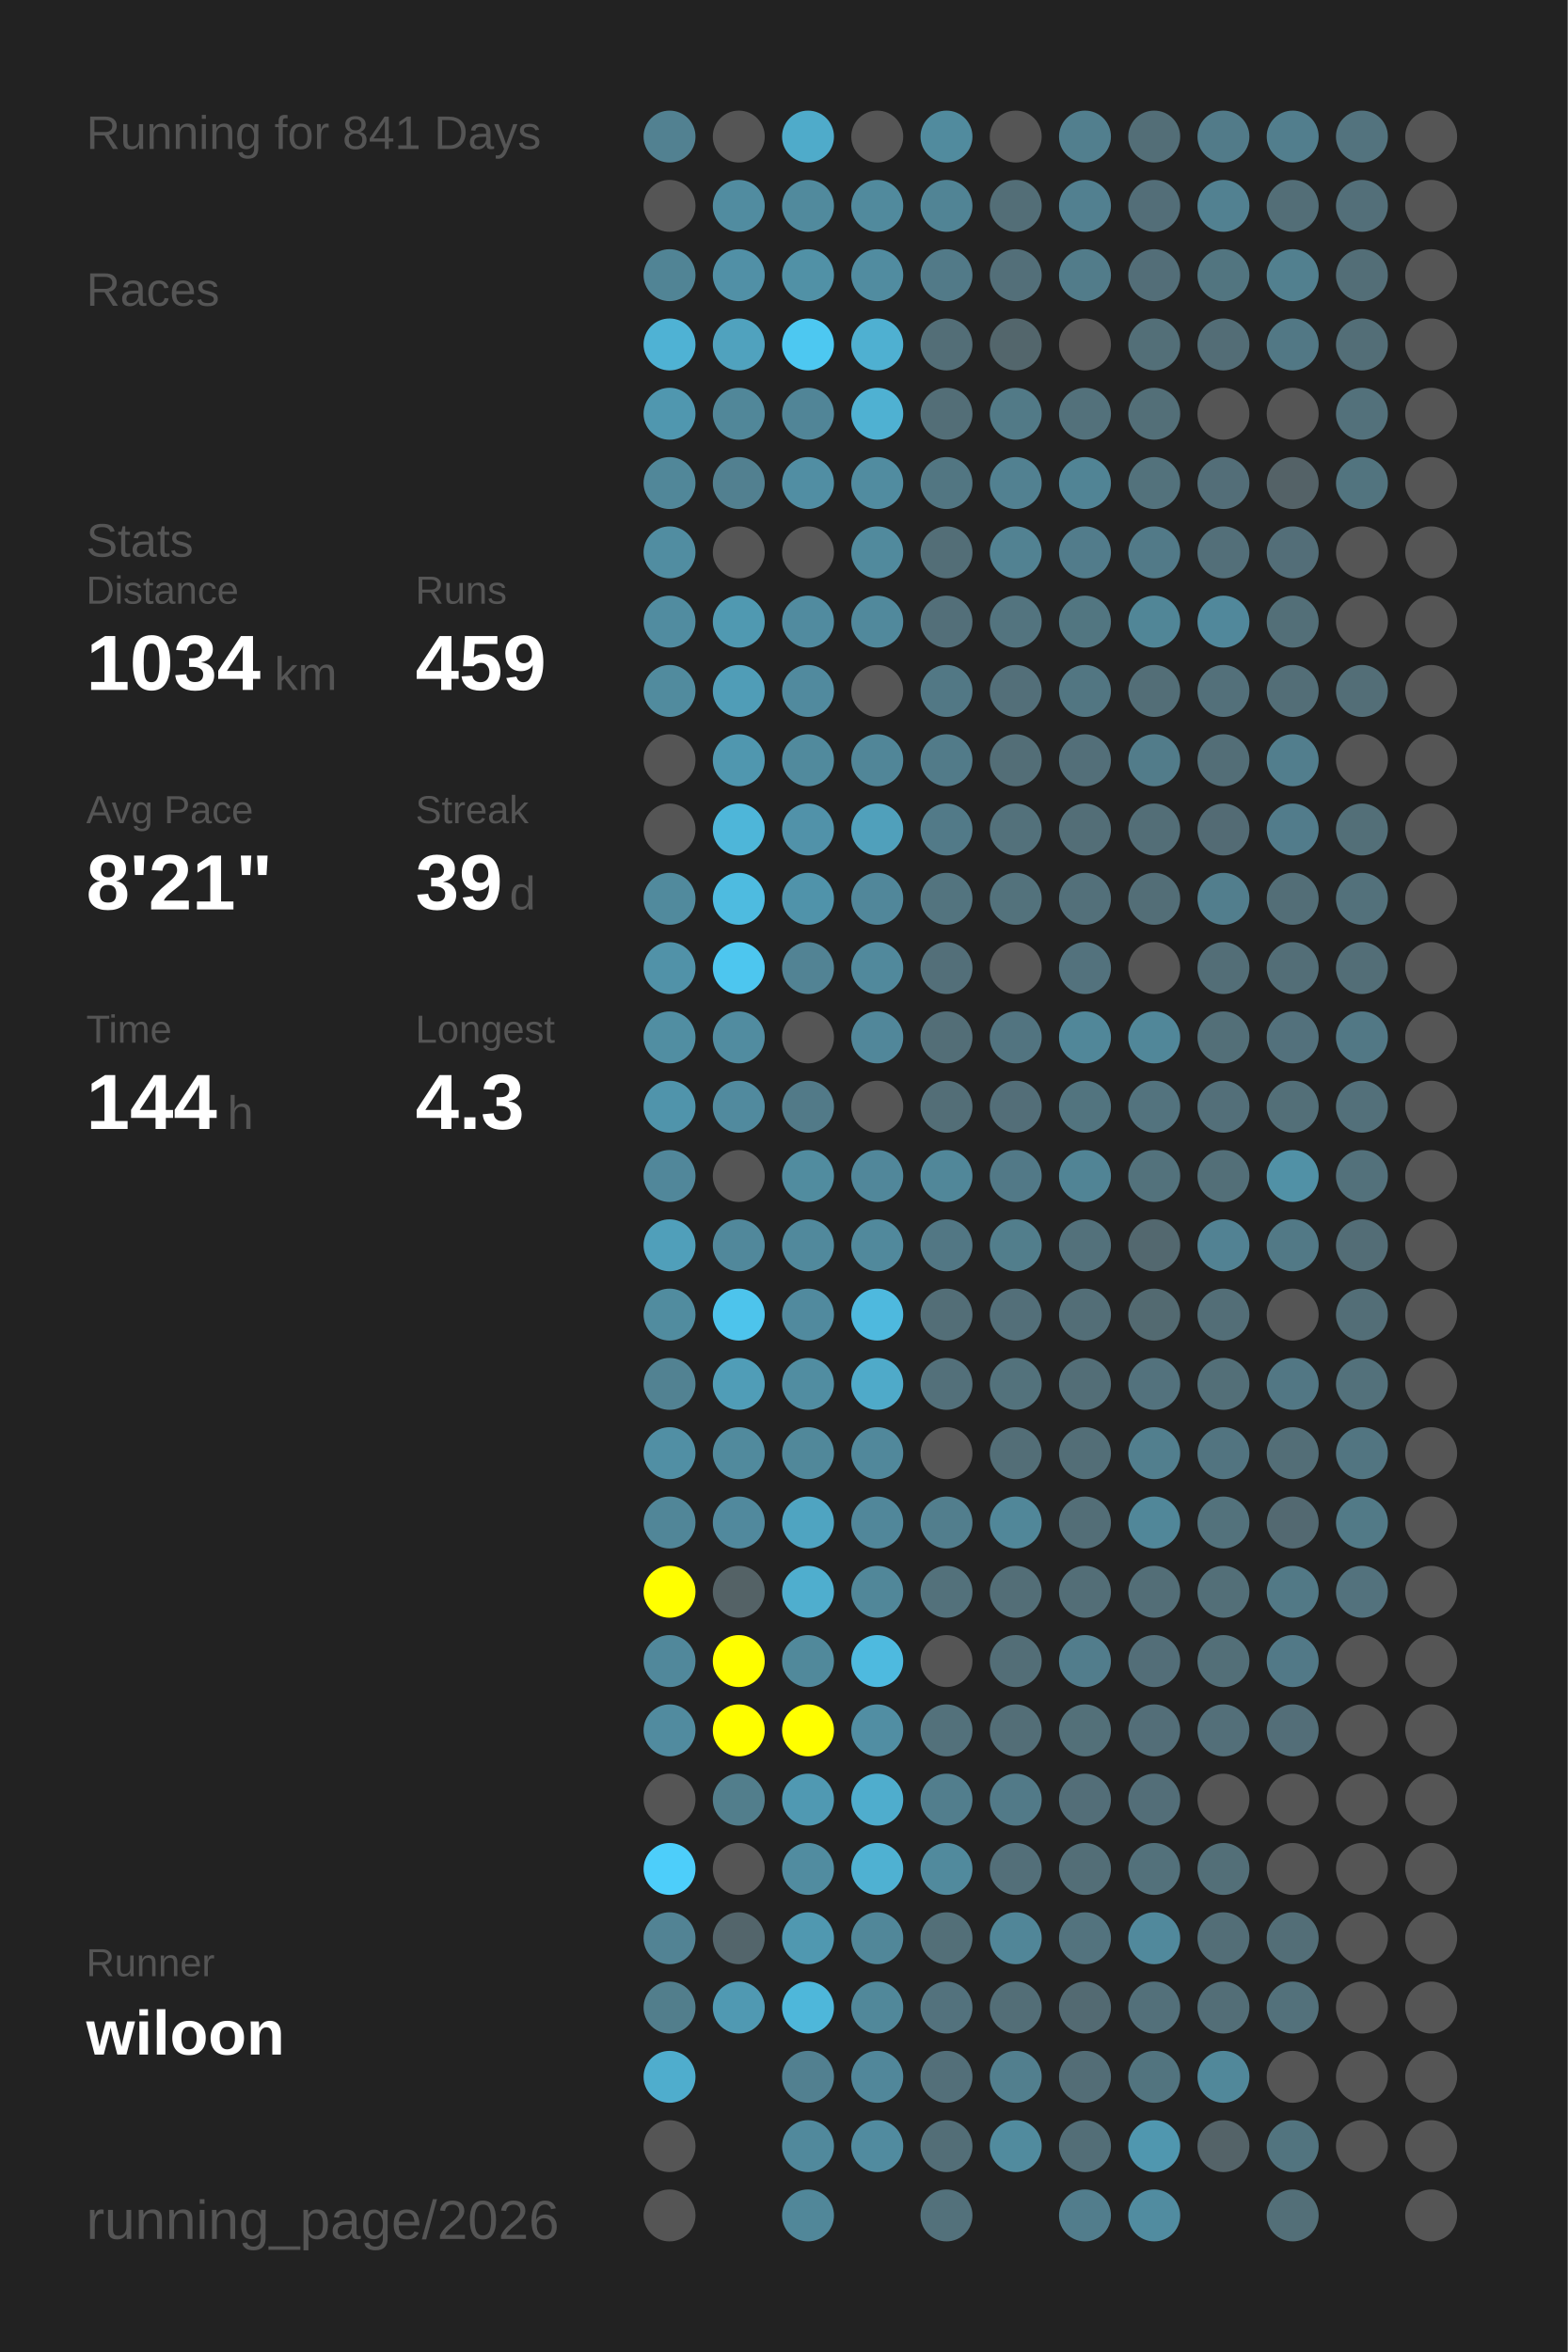
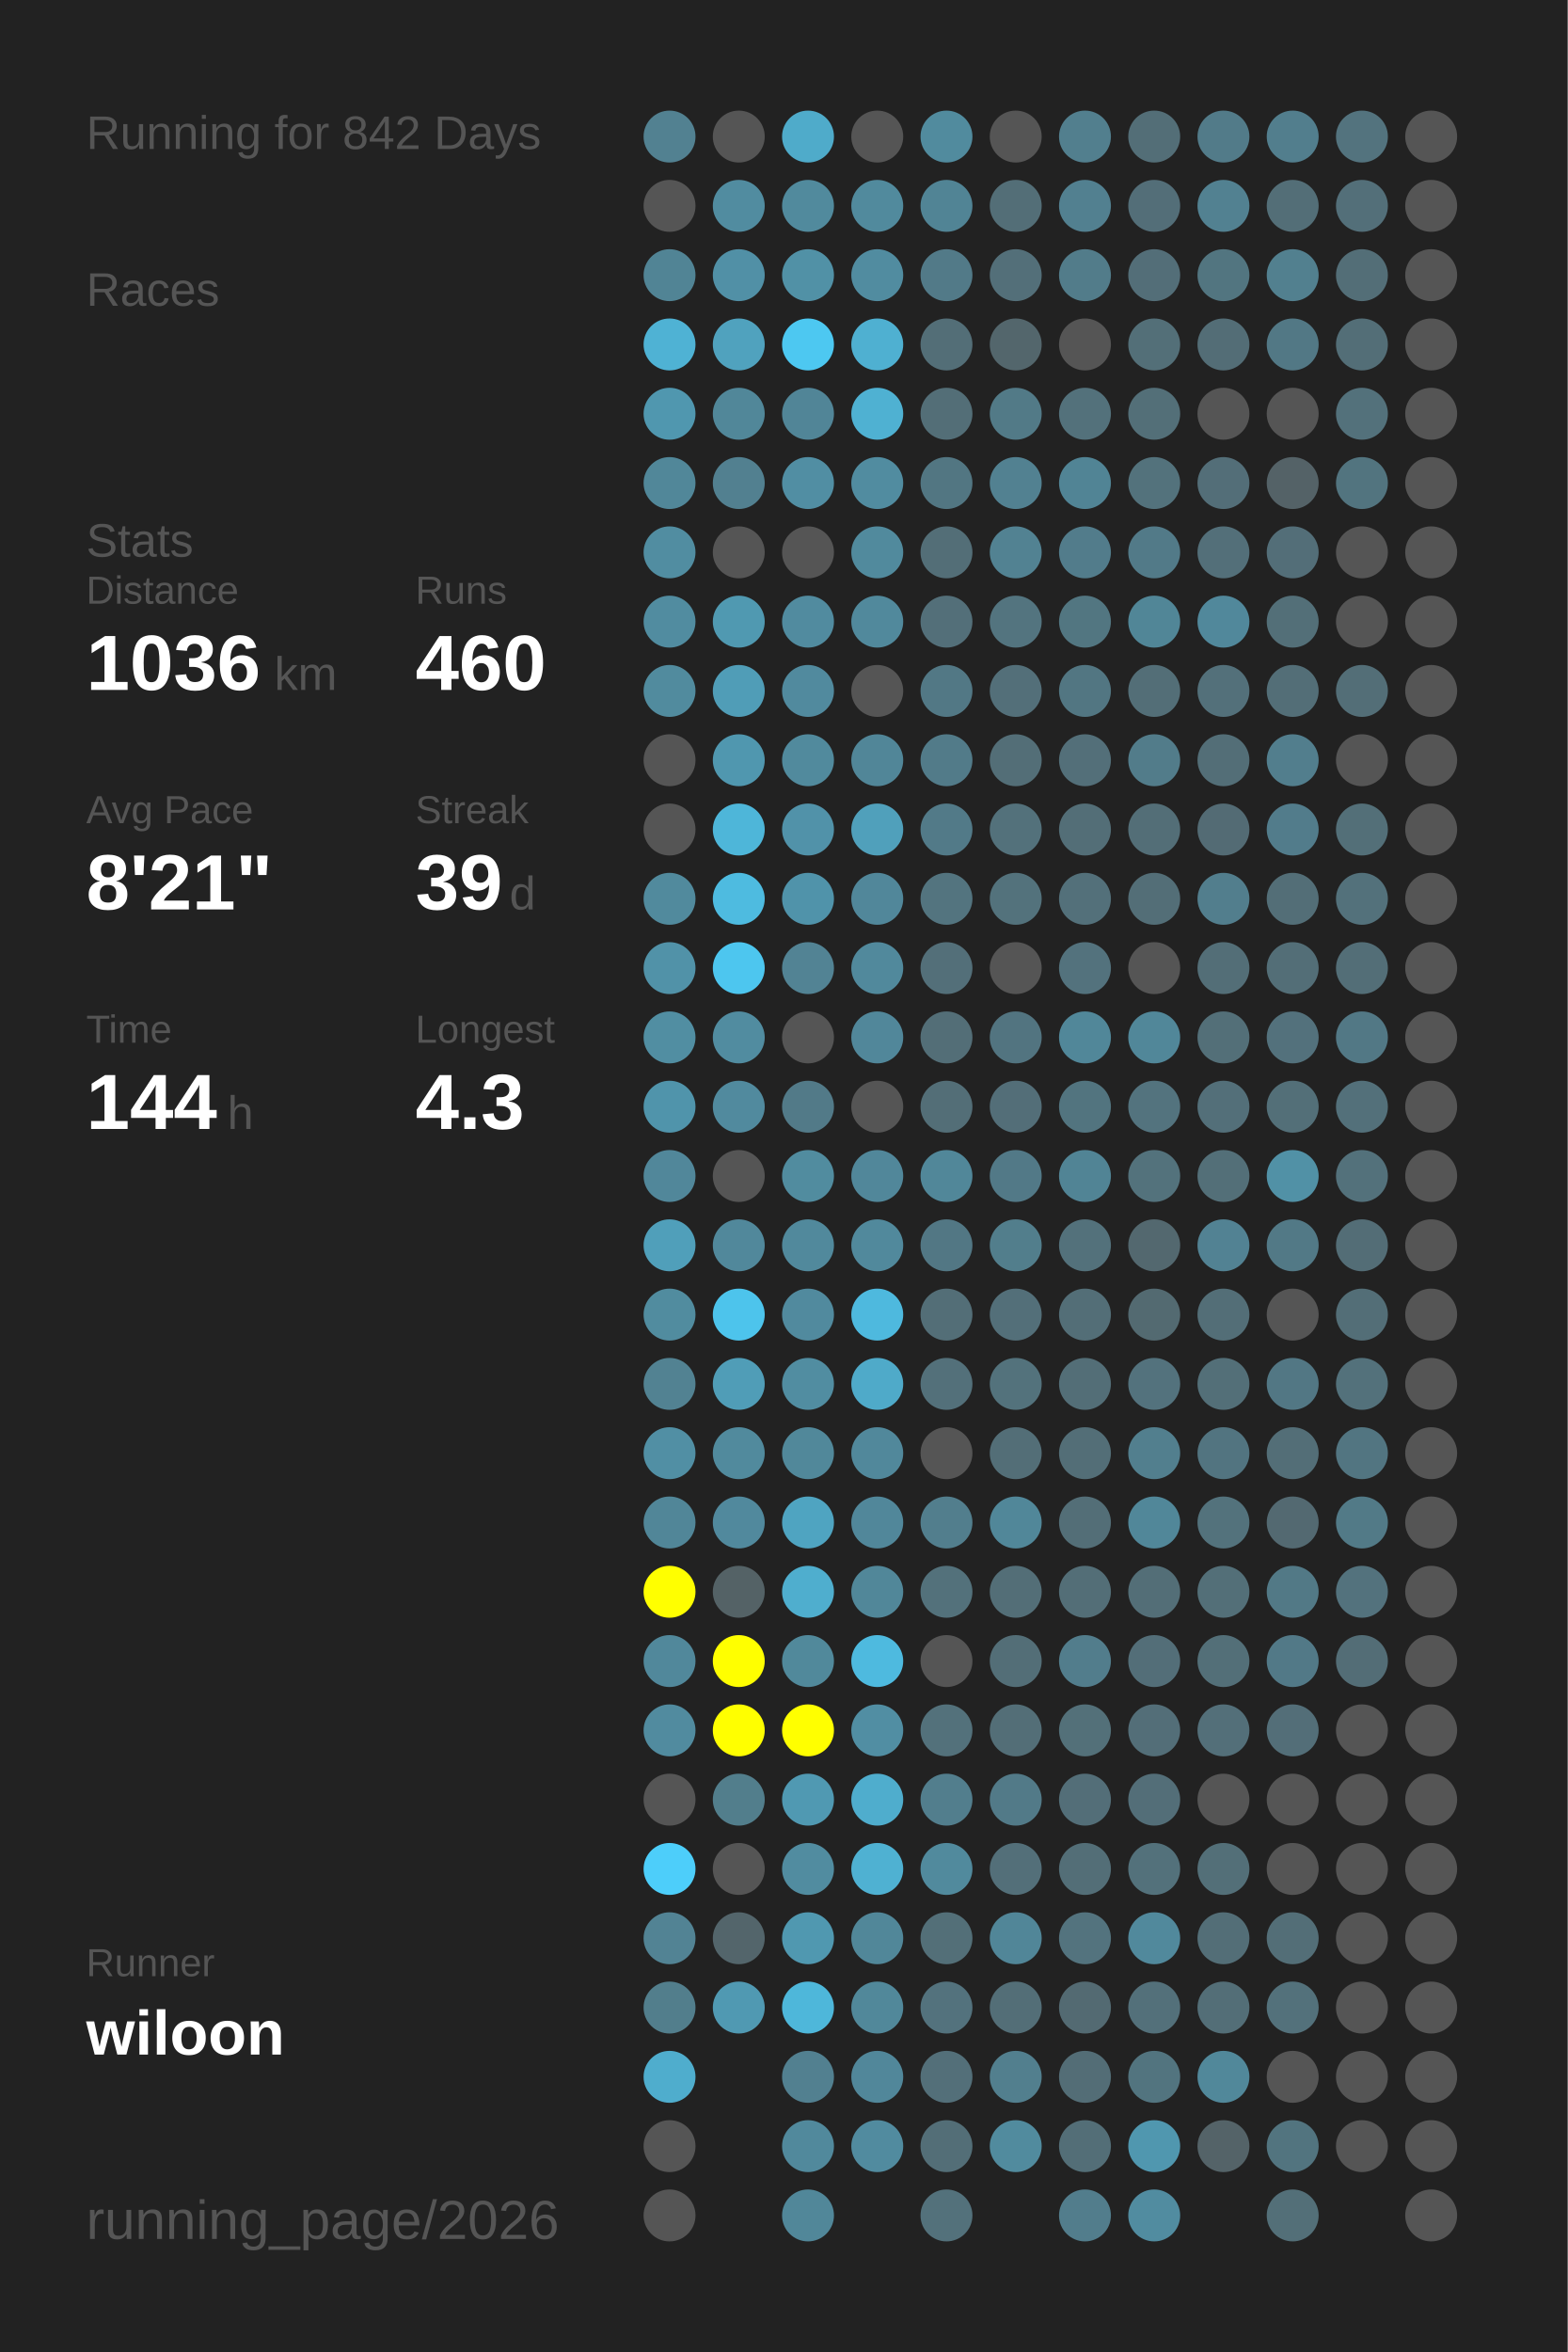
<svg xmlns="http://www.w3.org/2000/svg" baseProfile="full" height="300mm" version="1.1" viewBox="0,0,200,300" width="200mm">
  <defs />
  <rect fill="#222222" height="300" width="200" x="0" y="0" />
-   <text fill="#555555" style="font-size:6px; font-family:Arial;" x="11" y="19">Running for 841 Days</text>
+   <text fill="#555555" style="font-size:6px; font-family:Arial;" x="11" y="19">Running for 842 Days</text>
  <text fill="#555555" style="font-size:6px; font-family:Arial;" x="11" y="39">Races</text>
  <text fill="#555555" style="font-size:6px; font-family:Arial;" x="11" y="71">Stats</text>
  <text fill="#555555" style="font-size:5px; font-family:Arial;" x="11" y="77">Distance</text>
-   <text fill="#FFFFFF" style="font-size:10px; font-family:Arial; font-weight:bold;" x="11" y="88">1034</text>
+   <text fill="#FFFFFF" style="font-size:10px; font-family:Arial; font-weight:bold;" x="11" y="88">1036</text>
  <text fill="#555555" style="font-size:6px; font-family:Arial;" x="35" y="88">km</text>
  <text fill="#555555" style="font-size:5px; font-family:Arial;" x="53" y="77">Runs</text>
-   <text fill="#FFFFFF" style="font-size:10px; font-family:Arial; font-weight:bold;" x="53" y="88">459</text>
+   <text fill="#FFFFFF" style="font-size:10px; font-family:Arial; font-weight:bold;" x="53" y="88">460</text>
  <text fill="#555555" style="font-size:5px; font-family:Arial;" x="11" y="105">Avg Pace</text>
  <text fill="#FFFFFF" style="font-size:10px; font-family:Arial; font-weight:bold;" x="11" y="116">8'21"</text>
  <text fill="#555555" style="font-size:5px; font-family:Arial;" x="53" y="105">Streak</text>
  <text fill="#FFFFFF" style="font-size:10px; font-family:Arial; font-weight:bold;" x="53" y="116">39</text>
  <text fill="#555555" style="font-size:6px; font-family:Arial;" x="65" y="116">d</text>
  <text fill="#555555" style="font-size:5px; font-family:Arial;" x="11" y="133">Time</text>
  <text fill="#FFFFFF" style="font-size:10px; font-family:Arial; font-weight:bold;" x="11" y="144">144</text>
  <text fill="#555555" style="font-size:6px; font-family:Arial;" x="29" y="144">h</text>
  <text fill="#555555" style="font-size:5px; font-family:Arial;" x="53" y="133">Longest</text>
  <text fill="#FFFFFF" style="font-size:10px; font-family:Arial; font-weight:bold;" x="53" y="144">4.3</text>
  <text fill="#555555" style="font-size:5px; font-family:Arial;" x="11" y="252.065">Runner</text>
  <text fill="#FFFFFF" style="font-size:8px; font-family:Arial; font-weight:bold;" x="11" y="262.065">wiloon</text>
  <text fill="#555555" style="font-size:7px; font-family:Arial;" x="11" y="285.581">running_page/2026</text>
  <circle cx="85.417" cy="17.419" fill="#528191" r="3.312" />
  <circle cx="85.417" cy="26.258" fill="#555555" r="3.312" />
  <circle cx="85.417" cy="35.097" fill="#518495" r="3.312" />
  <circle cx="85.417" cy="43.935" fill="#4fb2d4" r="3.312" />
  <circle cx="85.417" cy="52.774" fill="#5097af" r="3.312" />
  <circle cx="85.417" cy="61.613" fill="#518799" r="3.312" />
  <circle cx="85.417" cy="70.452" fill="#518da1" r="3.312" />
  <circle cx="85.417" cy="79.29" fill="#518ca0" r="3.312" />
  <circle cx="85.417" cy="88.129" fill="#518b9e" r="3.312" />
  <circle cx="85.417" cy="96.968" fill="#555555" r="3.312" />
  <circle cx="85.417" cy="105.806" fill="#555555" r="3.312" />
  <circle cx="85.417" cy="114.645" fill="#518a9d" r="3.312" />
  <circle cx="85.417" cy="123.484" fill="#5192a8" r="3.312" />
  <circle cx="85.417" cy="132.323" fill="#518ea2" r="3.312" />
  <circle cx="85.417" cy="141.161" fill="#5094ab" r="3.312" />
  <circle cx="85.417" cy="150" fill="#51879a" r="3.312" />
  <circle cx="85.417" cy="158.839" fill="#509fba" r="3.312" />
  <circle cx="85.417" cy="167.677" fill="#518c9f" r="3.312" />
  <circle cx="85.417" cy="176.516" fill="#528292" r="3.312" />
  <circle cx="85.417" cy="185.355" fill="#518fa4" r="3.312" />
  <circle cx="85.417" cy="194.194" fill="#518698" r="3.312" />
  <circle cx="85.417" cy="203.032" fill="#FFFF00" r="3.312" />
  <circle cx="85.417" cy="211.871" fill="#51889b" r="3.312" />
  <circle cx="85.417" cy="220.71" fill="#518b9f" r="3.312" />
  <circle cx="85.417" cy="229.548" fill="#555555" r="3.312" />
  <circle cx="85.417" cy="238.387" fill="#4dcefa" r="3.312" />
  <circle cx="85.417" cy="247.226" fill="#528394" r="3.312" />
  <circle cx="85.417" cy="256.065" fill="#527e8c" r="3.312" />
  <circle cx="85.417" cy="264.903" fill="#4fadcd" r="3.312" />
  <circle cx="85.417" cy="273.742" fill="#555555" r="3.312" />
  <circle cx="85.417" cy="282.581" fill="#555555" r="3.312" />
  <circle cx="94.25" cy="17.419" fill="#555555" r="3.312" />
  <circle cx="94.25" cy="26.258" fill="#518ca0" r="3.312" />
  <circle cx="94.25" cy="35.097" fill="#5190a6" r="3.312" />
  <circle cx="94.25" cy="43.935" fill="#50a2be" r="3.312" />
  <circle cx="94.25" cy="52.774" fill="#518799" r="3.312" />
  <circle cx="94.25" cy="61.613" fill="#528090" r="3.312" />
  <circle cx="94.25" cy="70.452" fill="#555555" r="3.312" />
  <circle cx="94.25" cy="79.29" fill="#5099b1" r="3.312" />
  <circle cx="94.25" cy="88.129" fill="#509db7" r="3.312" />
  <circle cx="94.25" cy="96.968" fill="#5097af" r="3.312" />
  <circle cx="94.25" cy="105.806" fill="#4eb6d9" r="3.312" />
  <circle cx="94.25" cy="114.645" fill="#4ebbe0" r="3.312" />
  <circle cx="94.25" cy="123.484" fill="#4dc6ef" r="3.312" />
  <circle cx="94.25" cy="132.323" fill="#518ca0" r="3.312" />
  <circle cx="94.25" cy="141.161" fill="#518a9e" r="3.312" />
  <circle cx="94.25" cy="150" fill="#555555" r="3.312" />
  <circle cx="94.25" cy="158.839" fill="#51889b" r="3.312" />
  <circle cx="94.25" cy="167.677" fill="#4dc4ec" r="3.312" />
  <circle cx="94.25" cy="176.516" fill="#509db7" r="3.312" />
  <circle cx="94.25" cy="185.355" fill="#518a9d" r="3.312" />
  <circle cx="94.25" cy="194.194" fill="#51899d" r="3.312" />
  <circle cx="94.25" cy="203.032" fill="#546266" r="3.312" />
  <circle cx="94.25" cy="211.871" fill="#FFFF00" r="3.312" />
  <circle cx="94.25" cy="220.71" fill="#FFFF00" r="3.312" />
  <circle cx="94.25" cy="229.548" fill="#527e8c" r="3.312" />
  <circle cx="94.25" cy="238.387" fill="#555555" r="3.312" />
  <circle cx="94.25" cy="247.226" fill="#53656b" r="3.312" />
  <circle cx="94.25" cy="256.065" fill="#5099b2" r="3.312" />
  <circle cx="103.083" cy="17.419" fill="#4fabca" r="3.312" />
  <circle cx="103.083" cy="26.258" fill="#518a9d" r="3.312" />
  <circle cx="103.083" cy="35.097" fill="#5191a6" r="3.312" />
  <circle cx="103.083" cy="43.935" fill="#4dc8f1" r="3.312" />
  <circle cx="103.083" cy="52.774" fill="#518597" r="3.312" />
  <circle cx="103.083" cy="61.613" fill="#518ea3" r="3.312" />
  <circle cx="103.083" cy="70.452" fill="#555555" r="3.312" />
  <circle cx="103.083" cy="79.29" fill="#518b9f" r="3.312" />
  <circle cx="103.083" cy="88.129" fill="#518a9e" r="3.312" />
  <circle cx="103.083" cy="96.968" fill="#518a9d" r="3.312" />
  <circle cx="103.083" cy="105.806" fill="#5192a9" r="3.312" />
  <circle cx="103.083" cy="114.645" fill="#5093aa" r="3.312" />
  <circle cx="103.083" cy="123.484" fill="#528394" r="3.312" />
  <circle cx="103.083" cy="132.323" fill="#555555" r="3.312" />
  <circle cx="103.083" cy="141.161" fill="#527a88" r="3.312" />
  <circle cx="103.083" cy="150" fill="#518c9f" r="3.312" />
  <circle cx="103.083" cy="158.839" fill="#51899c" r="3.312" />
  <circle cx="103.083" cy="167.677" fill="#518a9e" r="3.312" />
  <circle cx="103.083" cy="176.516" fill="#518da1" r="3.312" />
  <circle cx="103.083" cy="185.355" fill="#51889a" r="3.312" />
  <circle cx="103.083" cy="194.194" fill="#4fa4c1" r="3.312" />
  <circle cx="103.083" cy="203.032" fill="#4faece" r="3.312" />
  <circle cx="103.083" cy="211.871" fill="#51899b" r="3.312" />
  <circle cx="103.083" cy="220.71" fill="#FFFF00" r="3.312" />
  <circle cx="103.083" cy="229.548" fill="#5099b2" r="3.312" />
  <circle cx="103.083" cy="238.387" fill="#518ca0" r="3.312" />
  <circle cx="103.083" cy="247.226" fill="#5098b0" r="3.312" />
  <circle cx="103.083" cy="256.065" fill="#4eb7da" r="3.312" />
  <circle cx="103.083" cy="264.903" fill="#528090" r="3.312" />
  <circle cx="103.083" cy="273.742" fill="#51899c" r="3.312" />
  <circle cx="103.083" cy="282.581" fill="#518799" r="3.312" />
  <circle cx="111.917" cy="17.419" fill="#555555" r="3.312" />
  <circle cx="111.917" cy="26.258" fill="#518a9d" r="3.312" />
  <circle cx="111.917" cy="35.097" fill="#518ca0" r="3.312" />
  <circle cx="111.917" cy="43.935" fill="#4fb0d1" r="3.312" />
  <circle cx="111.917" cy="52.774" fill="#4fb1d2" r="3.312" />
  <circle cx="111.917" cy="61.613" fill="#518ca0" r="3.312" />
  <circle cx="111.917" cy="70.452" fill="#518a9d" r="3.312" />
  <circle cx="111.917" cy="79.29" fill="#51899c" r="3.312" />
  <circle cx="111.917" cy="88.129" fill="#555555" r="3.312" />
  <circle cx="111.917" cy="96.968" fill="#518698" r="3.312" />
  <circle cx="111.917" cy="105.806" fill="#50a0bb" r="3.312" />
  <circle cx="111.917" cy="114.645" fill="#51879a" r="3.312" />
  <circle cx="111.917" cy="123.484" fill="#51899c" r="3.312" />
  <circle cx="111.917" cy="132.323" fill="#51879a" r="3.312" />
  <circle cx="111.917" cy="141.161" fill="#555555" r="3.312" />
  <circle cx="111.917" cy="150" fill="#51879a" r="3.312" />
  <circle cx="111.917" cy="158.839" fill="#51899c" r="3.312" />
  <circle cx="111.917" cy="167.677" fill="#4eb9de" r="3.312" />
  <circle cx="111.917" cy="176.516" fill="#4faac9" r="3.312" />
  <circle cx="111.917" cy="185.355" fill="#51889b" r="3.312" />
  <circle cx="111.917" cy="194.194" fill="#51879a" r="3.312" />
  <circle cx="111.917" cy="203.032" fill="#518799" r="3.312" />
  <circle cx="111.917" cy="211.871" fill="#4ebadf" r="3.312" />
  <circle cx="111.917" cy="220.71" fill="#518ea3" r="3.312" />
  <circle cx="111.917" cy="229.548" fill="#4fadcd" r="3.312" />
  <circle cx="111.917" cy="238.387" fill="#4fb1d2" r="3.312" />
  <circle cx="111.917" cy="247.226" fill="#518799" r="3.312" />
  <circle cx="111.917" cy="256.065" fill="#51889a" r="3.312" />
  <circle cx="111.917" cy="264.903" fill="#51879a" r="3.312" />
  <circle cx="111.917" cy="273.742" fill="#518b9f" r="3.312" />
  <circle cx="120.75" cy="17.419" fill="#518b9e" r="3.312" />
  <circle cx="120.75" cy="26.258" fill="#518495" r="3.312" />
  <circle cx="120.75" cy="35.097" fill="#527a88" r="3.312" />
  <circle cx="120.75" cy="43.935" fill="#536e77" r="3.312" />
  <circle cx="120.75" cy="52.774" fill="#536e77" r="3.312" />
  <circle cx="120.75" cy="61.613" fill="#527682" r="3.312" />
  <circle cx="120.75" cy="70.452" fill="#536e77" r="3.312" />
  <circle cx="120.75" cy="79.29" fill="#536f79" r="3.312" />
  <circle cx="120.75" cy="88.129" fill="#527885" r="3.312" />
  <circle cx="120.75" cy="96.968" fill="#527b89" r="3.312" />
  <circle cx="120.75" cy="105.806" fill="#527a88" r="3.312" />
  <circle cx="120.75" cy="114.645" fill="#53747f" r="3.312" />
  <circle cx="120.75" cy="123.484" fill="#536f79" r="3.312" />
  <circle cx="120.75" cy="132.323" fill="#536e77" r="3.312" />
  <circle cx="120.75" cy="141.161" fill="#536e77" r="3.312" />
  <circle cx="120.75" cy="150" fill="#518799" r="3.312" />
  <circle cx="120.75" cy="158.839" fill="#527784" r="3.312" />
  <circle cx="120.75" cy="167.677" fill="#536e77" r="3.312" />
  <circle cx="120.75" cy="176.516" fill="#53707a" r="3.312" />
  <circle cx="120.75" cy="185.355" fill="#555555" r="3.312" />
  <circle cx="120.75" cy="194.194" fill="#527e8d" r="3.312" />
  <circle cx="120.75" cy="203.032" fill="#53717b" r="3.312" />
  <circle cx="120.75" cy="211.871" fill="#555555" r="3.312" />
  <circle cx="120.75" cy="220.71" fill="#53717b" r="3.312" />
  <circle cx="120.75" cy="229.548" fill="#527e8d" r="3.312" />
  <circle cx="120.75" cy="238.387" fill="#518a9d" r="3.312" />
  <circle cx="120.75" cy="247.226" fill="#536f78" r="3.312" />
  <circle cx="120.75" cy="256.065" fill="#53727d" r="3.312" />
  <circle cx="120.75" cy="264.903" fill="#536f79" r="3.312" />
  <circle cx="120.75" cy="273.742" fill="#536e77" r="3.312" />
  <circle cx="120.75" cy="282.581" fill="#53717b" r="3.312" />
  <circle cx="129.583" cy="17.419" fill="#555555" r="3.312" />
  <circle cx="129.583" cy="26.258" fill="#536e77" r="3.312" />
  <circle cx="129.583" cy="35.097" fill="#536f79" r="3.312" />
  <circle cx="129.583" cy="43.935" fill="#53666c" r="3.312" />
  <circle cx="129.583" cy="52.774" fill="#527a87" r="3.312" />
  <circle cx="129.583" cy="61.613" fill="#528191" r="3.312" />
  <circle cx="129.583" cy="70.452" fill="#528292" r="3.312" />
  <circle cx="129.583" cy="79.29" fill="#53747f" r="3.312" />
  <circle cx="129.583" cy="88.129" fill="#536f79" r="3.312" />
  <circle cx="129.583" cy="96.968" fill="#536e77" r="3.312" />
  <circle cx="129.583" cy="105.806" fill="#53717b" r="3.312" />
  <circle cx="129.583" cy="114.645" fill="#53727c" r="3.312" />
  <circle cx="129.583" cy="123.484" fill="#555555" r="3.312" />
  <circle cx="129.583" cy="132.323" fill="#527480" r="3.312" />
  <circle cx="129.583" cy="141.161" fill="#536e78" r="3.312" />
  <circle cx="129.583" cy="150" fill="#527987" r="3.312" />
  <circle cx="129.583" cy="158.839" fill="#527e8c" r="3.312" />
  <circle cx="129.583" cy="167.677" fill="#536f79" r="3.312" />
  <circle cx="129.583" cy="176.516" fill="#53727c" r="3.312" />
  <circle cx="129.583" cy="185.355" fill="#536e77" r="3.312" />
  <circle cx="129.583" cy="194.194" fill="#518799" r="3.312" />
  <circle cx="129.583" cy="203.032" fill="#536e77" r="3.312" />
  <circle cx="129.583" cy="211.871" fill="#536e77" r="3.312" />
  <circle cx="129.583" cy="220.71" fill="#536e77" r="3.312" />
  <circle cx="129.583" cy="229.548" fill="#527a88" r="3.312" />
  <circle cx="129.583" cy="238.387" fill="#536f79" r="3.312" />
  <circle cx="129.583" cy="247.226" fill="#518698" r="3.312" />
  <circle cx="129.583" cy="256.065" fill="#536e77" r="3.312" />
  <circle cx="129.583" cy="264.903" fill="#527f8e" r="3.312" />
  <circle cx="129.583" cy="273.742" fill="#518b9e" r="3.312" />
  <circle cx="138.417" cy="17.419" fill="#527f8e" r="3.312" />
  <circle cx="138.417" cy="26.258" fill="#528090" r="3.312" />
  <circle cx="138.417" cy="35.097" fill="#527c8a" r="3.312" />
  <circle cx="138.417" cy="43.935" fill="#555555" r="3.312" />
  <circle cx="138.417" cy="52.774" fill="#53717b" r="3.312" />
  <circle cx="138.417" cy="61.613" fill="#518495" r="3.312" />
  <circle cx="138.417" cy="70.452" fill="#527c8b" r="3.312" />
  <circle cx="138.417" cy="79.29" fill="#527681" r="3.312" />
  <circle cx="138.417" cy="88.129" fill="#527682" r="3.312" />
  <circle cx="138.417" cy="96.968" fill="#536f79" r="3.312" />
  <circle cx="138.417" cy="105.806" fill="#536e77" r="3.312" />
  <circle cx="138.417" cy="114.645" fill="#53707a" r="3.312" />
  <circle cx="138.417" cy="123.484" fill="#53727d" r="3.312" />
  <circle cx="138.417" cy="132.323" fill="#518799" r="3.312" />
  <circle cx="138.417" cy="141.161" fill="#52747f" r="3.312" />
  <circle cx="138.417" cy="150" fill="#518495" r="3.312" />
  <circle cx="138.417" cy="158.839" fill="#53717b" r="3.312" />
  <circle cx="138.417" cy="167.677" fill="#536e77" r="3.312" />
  <circle cx="138.417" cy="176.516" fill="#536e77" r="3.312" />
  <circle cx="138.417" cy="185.355" fill="#536e77" r="3.312" />
  <circle cx="138.417" cy="194.194" fill="#536e77" r="3.312" />
  <circle cx="138.417" cy="203.032" fill="#536e77" r="3.312" />
  <circle cx="138.417" cy="211.871" fill="#527d8c" r="3.312" />
  <circle cx="138.417" cy="220.71" fill="#537079" r="3.312" />
  <circle cx="138.417" cy="229.548" fill="#536e78" r="3.312" />
  <circle cx="138.417" cy="238.387" fill="#536e77" r="3.312" />
  <circle cx="138.417" cy="247.226" fill="#53737e" r="3.312" />
  <circle cx="138.417" cy="256.065" fill="#536a72" r="3.312" />
  <circle cx="138.417" cy="264.903" fill="#536d76" r="3.312" />
  <circle cx="138.417" cy="273.742" fill="#536e77" r="3.312" />
  <circle cx="138.417" cy="282.581" fill="#527d8c" r="3.312" />
  <circle cx="147.25" cy="17.419" fill="#536e77" r="3.312" />
  <circle cx="147.25" cy="26.258" fill="#536e78" r="3.312" />
  <circle cx="147.25" cy="35.097" fill="#536e78" r="3.312" />
  <circle cx="147.25" cy="43.935" fill="#536f78" r="3.312" />
  <circle cx="147.25" cy="52.774" fill="#536f78" r="3.312" />
  <circle cx="147.25" cy="61.613" fill="#53727c" r="3.312" />
  <circle cx="147.25" cy="70.452" fill="#527a88" r="3.312" />
  <circle cx="147.25" cy="79.29" fill="#518697" r="3.312" />
  <circle cx="147.25" cy="88.129" fill="#536e77" r="3.312" />
  <circle cx="147.25" cy="96.968" fill="#527c8a" r="3.312" />
  <circle cx="147.25" cy="105.806" fill="#536e77" r="3.312" />
  <circle cx="147.25" cy="114.645" fill="#536e77" r="3.312" />
  <circle cx="147.25" cy="123.484" fill="#555555" r="3.312" />
  <circle cx="147.25" cy="132.323" fill="#518799" r="3.312" />
  <circle cx="147.25" cy="141.161" fill="#53737e" r="3.312" />
  <circle cx="147.25" cy="150" fill="#53727c" r="3.312" />
  <circle cx="147.25" cy="158.839" fill="#53686f" r="3.312" />
  <circle cx="147.25" cy="167.677" fill="#536a71" r="3.312" />
  <circle cx="147.25" cy="176.516" fill="#53727d" r="3.312" />
  <circle cx="147.25" cy="185.355" fill="#527f8e" r="3.312" />
  <circle cx="147.25" cy="194.194" fill="#518799" r="3.312" />
  <circle cx="147.25" cy="203.032" fill="#536e77" r="3.312" />
  <circle cx="147.25" cy="211.871" fill="#536e78" r="3.312" />
  <circle cx="147.25" cy="220.71" fill="#536e78" r="3.312" />
  <circle cx="147.25" cy="229.548" fill="#536e78" r="3.312" />
  <circle cx="147.25" cy="238.387" fill="#53717b" r="3.312" />
  <circle cx="147.25" cy="247.226" fill="#51899c" r="3.312" />
  <circle cx="147.25" cy="256.065" fill="#53707a" r="3.312" />
  <circle cx="147.25" cy="264.903" fill="#52747f" r="3.312" />
  <circle cx="147.25" cy="273.742" fill="#5097af" r="3.312" />
  <circle cx="147.25" cy="282.581" fill="#518ca0" r="3.312" />
  <circle cx="156.083" cy="17.419" fill="#527b89" r="3.312" />
  <circle cx="156.083" cy="26.258" fill="#528191" r="3.312" />
  <circle cx="156.083" cy="35.097" fill="#527580" r="3.312" />
  <circle cx="156.083" cy="43.935" fill="#536d76" r="3.312" />
  <circle cx="156.083" cy="52.774" fill="#555555" r="3.312" />
  <circle cx="156.083" cy="61.613" fill="#536e78" r="3.312" />
  <circle cx="156.083" cy="70.452" fill="#536f79" r="3.312" />
  <circle cx="156.083" cy="79.29" fill="#51889b" r="3.312" />
  <circle cx="156.083" cy="88.129" fill="#53707a" r="3.312" />
  <circle cx="156.083" cy="96.968" fill="#536e77" r="3.312" />
  <circle cx="156.083" cy="105.806" fill="#536b74" r="3.312" />
  <circle cx="156.083" cy="114.645" fill="#527e8d" r="3.312" />
  <circle cx="156.083" cy="123.484" fill="#536e77" r="3.312" />
  <circle cx="156.083" cy="132.323" fill="#536f78" r="3.312" />
  <circle cx="156.083" cy="141.161" fill="#536f79" r="3.312" />
  <circle cx="156.083" cy="150" fill="#536f78" r="3.312" />
  <circle cx="156.083" cy="158.839" fill="#528293" r="3.312" />
  <circle cx="156.083" cy="167.677" fill="#536e77" r="3.312" />
  <circle cx="156.083" cy="176.516" fill="#536f78" r="3.312" />
  <circle cx="156.083" cy="185.355" fill="#527480" r="3.312" />
  <circle cx="156.083" cy="194.194" fill="#53727c" r="3.312" />
  <circle cx="156.083" cy="203.032" fill="#536f78" r="3.312" />
  <circle cx="156.083" cy="211.871" fill="#536f78" r="3.312" />
  <circle cx="156.083" cy="220.71" fill="#536f79" r="3.312" />
  <circle cx="156.083" cy="229.548" fill="#555555" r="3.312" />
  <circle cx="156.083" cy="238.387" fill="#536f78" r="3.312" />
  <circle cx="156.083" cy="247.226" fill="#536e77" r="3.312" />
  <circle cx="156.083" cy="256.065" fill="#536e77" r="3.312" />
  <circle cx="156.083" cy="264.903" fill="#51889a" r="3.312" />
  <circle cx="156.083" cy="273.742" fill="#546368" r="3.312" />
  <circle cx="164.917" cy="17.419" fill="#527e8d" r="3.312" />
  <circle cx="164.917" cy="26.258" fill="#536e77" r="3.312" />
  <circle cx="164.917" cy="35.097" fill="#52808f" r="3.312" />
  <circle cx="164.917" cy="43.935" fill="#527885" r="3.312" />
  <circle cx="164.917" cy="52.774" fill="#555555" r="3.312" />
  <circle cx="164.917" cy="61.613" fill="#546267" r="3.312" />
  <circle cx="164.917" cy="70.452" fill="#536e78" r="3.312" />
  <circle cx="164.917" cy="79.29" fill="#536f78" r="3.312" />
  <circle cx="164.917" cy="88.129" fill="#536e77" r="3.312" />
  <circle cx="164.917" cy="96.968" fill="#527e8d" r="3.312" />
  <circle cx="164.917" cy="105.806" fill="#527c8b" r="3.312" />
  <circle cx="164.917" cy="114.645" fill="#536e77" r="3.312" />
  <circle cx="164.917" cy="123.484" fill="#536e77" r="3.312" />
  <circle cx="164.917" cy="132.323" fill="#53717c" r="3.312" />
  <circle cx="164.917" cy="141.161" fill="#536f78" r="3.312" />
  <circle cx="164.917" cy="150" fill="#5191a6" r="3.312" />
  <circle cx="164.917" cy="158.839" fill="#527986" r="3.312" />
  <circle cx="164.917" cy="167.677" fill="#555555" r="3.312" />
  <circle cx="164.917" cy="176.516" fill="#527784" r="3.312" />
  <circle cx="164.917" cy="185.355" fill="#536e77" r="3.312" />
  <circle cx="164.917" cy="194.194" fill="#536971" r="3.312" />
  <circle cx="164.917" cy="203.032" fill="#527986" r="3.312" />
  <circle cx="164.917" cy="211.871" fill="#527987" r="3.312" />
  <circle cx="164.917" cy="220.71" fill="#536e78" r="3.312" />
  <circle cx="164.917" cy="229.548" fill="#555555" r="3.312" />
  <circle cx="164.917" cy="238.387" fill="#555555" r="3.312" />
  <circle cx="164.917" cy="247.226" fill="#536e77" r="3.312" />
  <circle cx="164.917" cy="256.065" fill="#53717b" r="3.312" />
  <circle cx="164.917" cy="264.903" fill="#555555" r="3.312" />
  <circle cx="164.917" cy="273.742" fill="#52747f" r="3.312" />
  <circle cx="164.917" cy="282.581" fill="#536f78" r="3.312" />
  <circle cx="173.75" cy="17.419" fill="#53737e" r="3.312" />
  <circle cx="173.75" cy="26.258" fill="#536f79" r="3.312" />
  <circle cx="173.75" cy="35.097" fill="#536e77" r="3.312" />
  <circle cx="173.75" cy="43.935" fill="#536e77" r="3.312" />
  <circle cx="173.75" cy="52.774" fill="#53717b" r="3.312" />
  <circle cx="173.75" cy="61.613" fill="#52747f" r="3.312" />
  <circle cx="173.75" cy="70.452" fill="#555555" r="3.312" />
  <circle cx="173.75" cy="79.29" fill="#555555" r="3.312" />
  <circle cx="173.75" cy="88.129" fill="#536e77" r="3.312" />
  <circle cx="173.75" cy="96.968" fill="#555555" r="3.312" />
  <circle cx="173.75" cy="105.806" fill="#536f78" r="3.312" />
  <circle cx="173.75" cy="114.645" fill="#53717b" r="3.312" />
  <circle cx="173.75" cy="123.484" fill="#536e77" r="3.312" />
  <circle cx="173.75" cy="132.323" fill="#527885" r="3.312" />
  <circle cx="173.75" cy="141.161" fill="#53707a" r="3.312" />
  <circle cx="173.75" cy="150" fill="#53717b" r="3.312" />
  <circle cx="173.75" cy="158.839" fill="#536d76" r="3.312" />
  <circle cx="173.75" cy="167.677" fill="#536e77" r="3.312" />
  <circle cx="173.75" cy="176.516" fill="#53717b" r="3.312" />
  <circle cx="173.75" cy="185.355" fill="#527581" r="3.312" />
  <circle cx="173.75" cy="194.194" fill="#527a87" r="3.312" />
  <circle cx="173.75" cy="203.032" fill="#53727d" r="3.312" />
-   <circle cx="173.75" cy="211.871" fill="#555555" r="3.312" />
+   <circle cx="173.75" cy="211.871" fill="#536d76" r="3.312" />
  <circle cx="173.75" cy="220.71" fill="#555555" r="3.312" />
  <circle cx="173.75" cy="229.548" fill="#555555" r="3.312" />
  <circle cx="173.75" cy="238.387" fill="#555555" r="3.312" />
  <circle cx="173.75" cy="247.226" fill="#555555" r="3.312" />
  <circle cx="173.75" cy="256.065" fill="#555555" r="3.312" />
  <circle cx="173.75" cy="264.903" fill="#555555" r="3.312" />
  <circle cx="173.75" cy="273.742" fill="#555555" r="3.312" />
  <circle cx="182.583" cy="17.419" fill="#555555" r="3.312" />
  <circle cx="182.583" cy="26.258" fill="#555555" r="3.312" />
  <circle cx="182.583" cy="35.097" fill="#555555" r="3.312" />
  <circle cx="182.583" cy="43.935" fill="#555555" r="3.312" />
  <circle cx="182.583" cy="52.774" fill="#555555" r="3.312" />
  <circle cx="182.583" cy="61.613" fill="#555555" r="3.312" />
  <circle cx="182.583" cy="70.452" fill="#555555" r="3.312" />
  <circle cx="182.583" cy="79.29" fill="#555555" r="3.312" />
  <circle cx="182.583" cy="88.129" fill="#555555" r="3.312" />
  <circle cx="182.583" cy="96.968" fill="#555555" r="3.312" />
  <circle cx="182.583" cy="105.806" fill="#555555" r="3.312" />
  <circle cx="182.583" cy="114.645" fill="#555555" r="3.312" />
  <circle cx="182.583" cy="123.484" fill="#555555" r="3.312" />
  <circle cx="182.583" cy="132.323" fill="#555555" r="3.312" />
  <circle cx="182.583" cy="141.161" fill="#555555" r="3.312" />
  <circle cx="182.583" cy="150" fill="#555555" r="3.312" />
  <circle cx="182.583" cy="158.839" fill="#555555" r="3.312" />
  <circle cx="182.583" cy="167.677" fill="#555555" r="3.312" />
  <circle cx="182.583" cy="176.516" fill="#555555" r="3.312" />
  <circle cx="182.583" cy="185.355" fill="#555555" r="3.312" />
  <circle cx="182.583" cy="194.194" fill="#555555" r="3.312" />
  <circle cx="182.583" cy="203.032" fill="#555555" r="3.312" />
  <circle cx="182.583" cy="211.871" fill="#555555" r="3.312" />
  <circle cx="182.583" cy="220.71" fill="#555555" r="3.312" />
  <circle cx="182.583" cy="229.548" fill="#555555" r="3.312" />
  <circle cx="182.583" cy="238.387" fill="#555555" r="3.312" />
  <circle cx="182.583" cy="247.226" fill="#555555" r="3.312" />
  <circle cx="182.583" cy="256.065" fill="#555555" r="3.312" />
  <circle cx="182.583" cy="264.903" fill="#555555" r="3.312" />
  <circle cx="182.583" cy="273.742" fill="#555555" r="3.312" />
  <circle cx="182.583" cy="282.581" fill="#555555" r="3.312" />
</svg>
